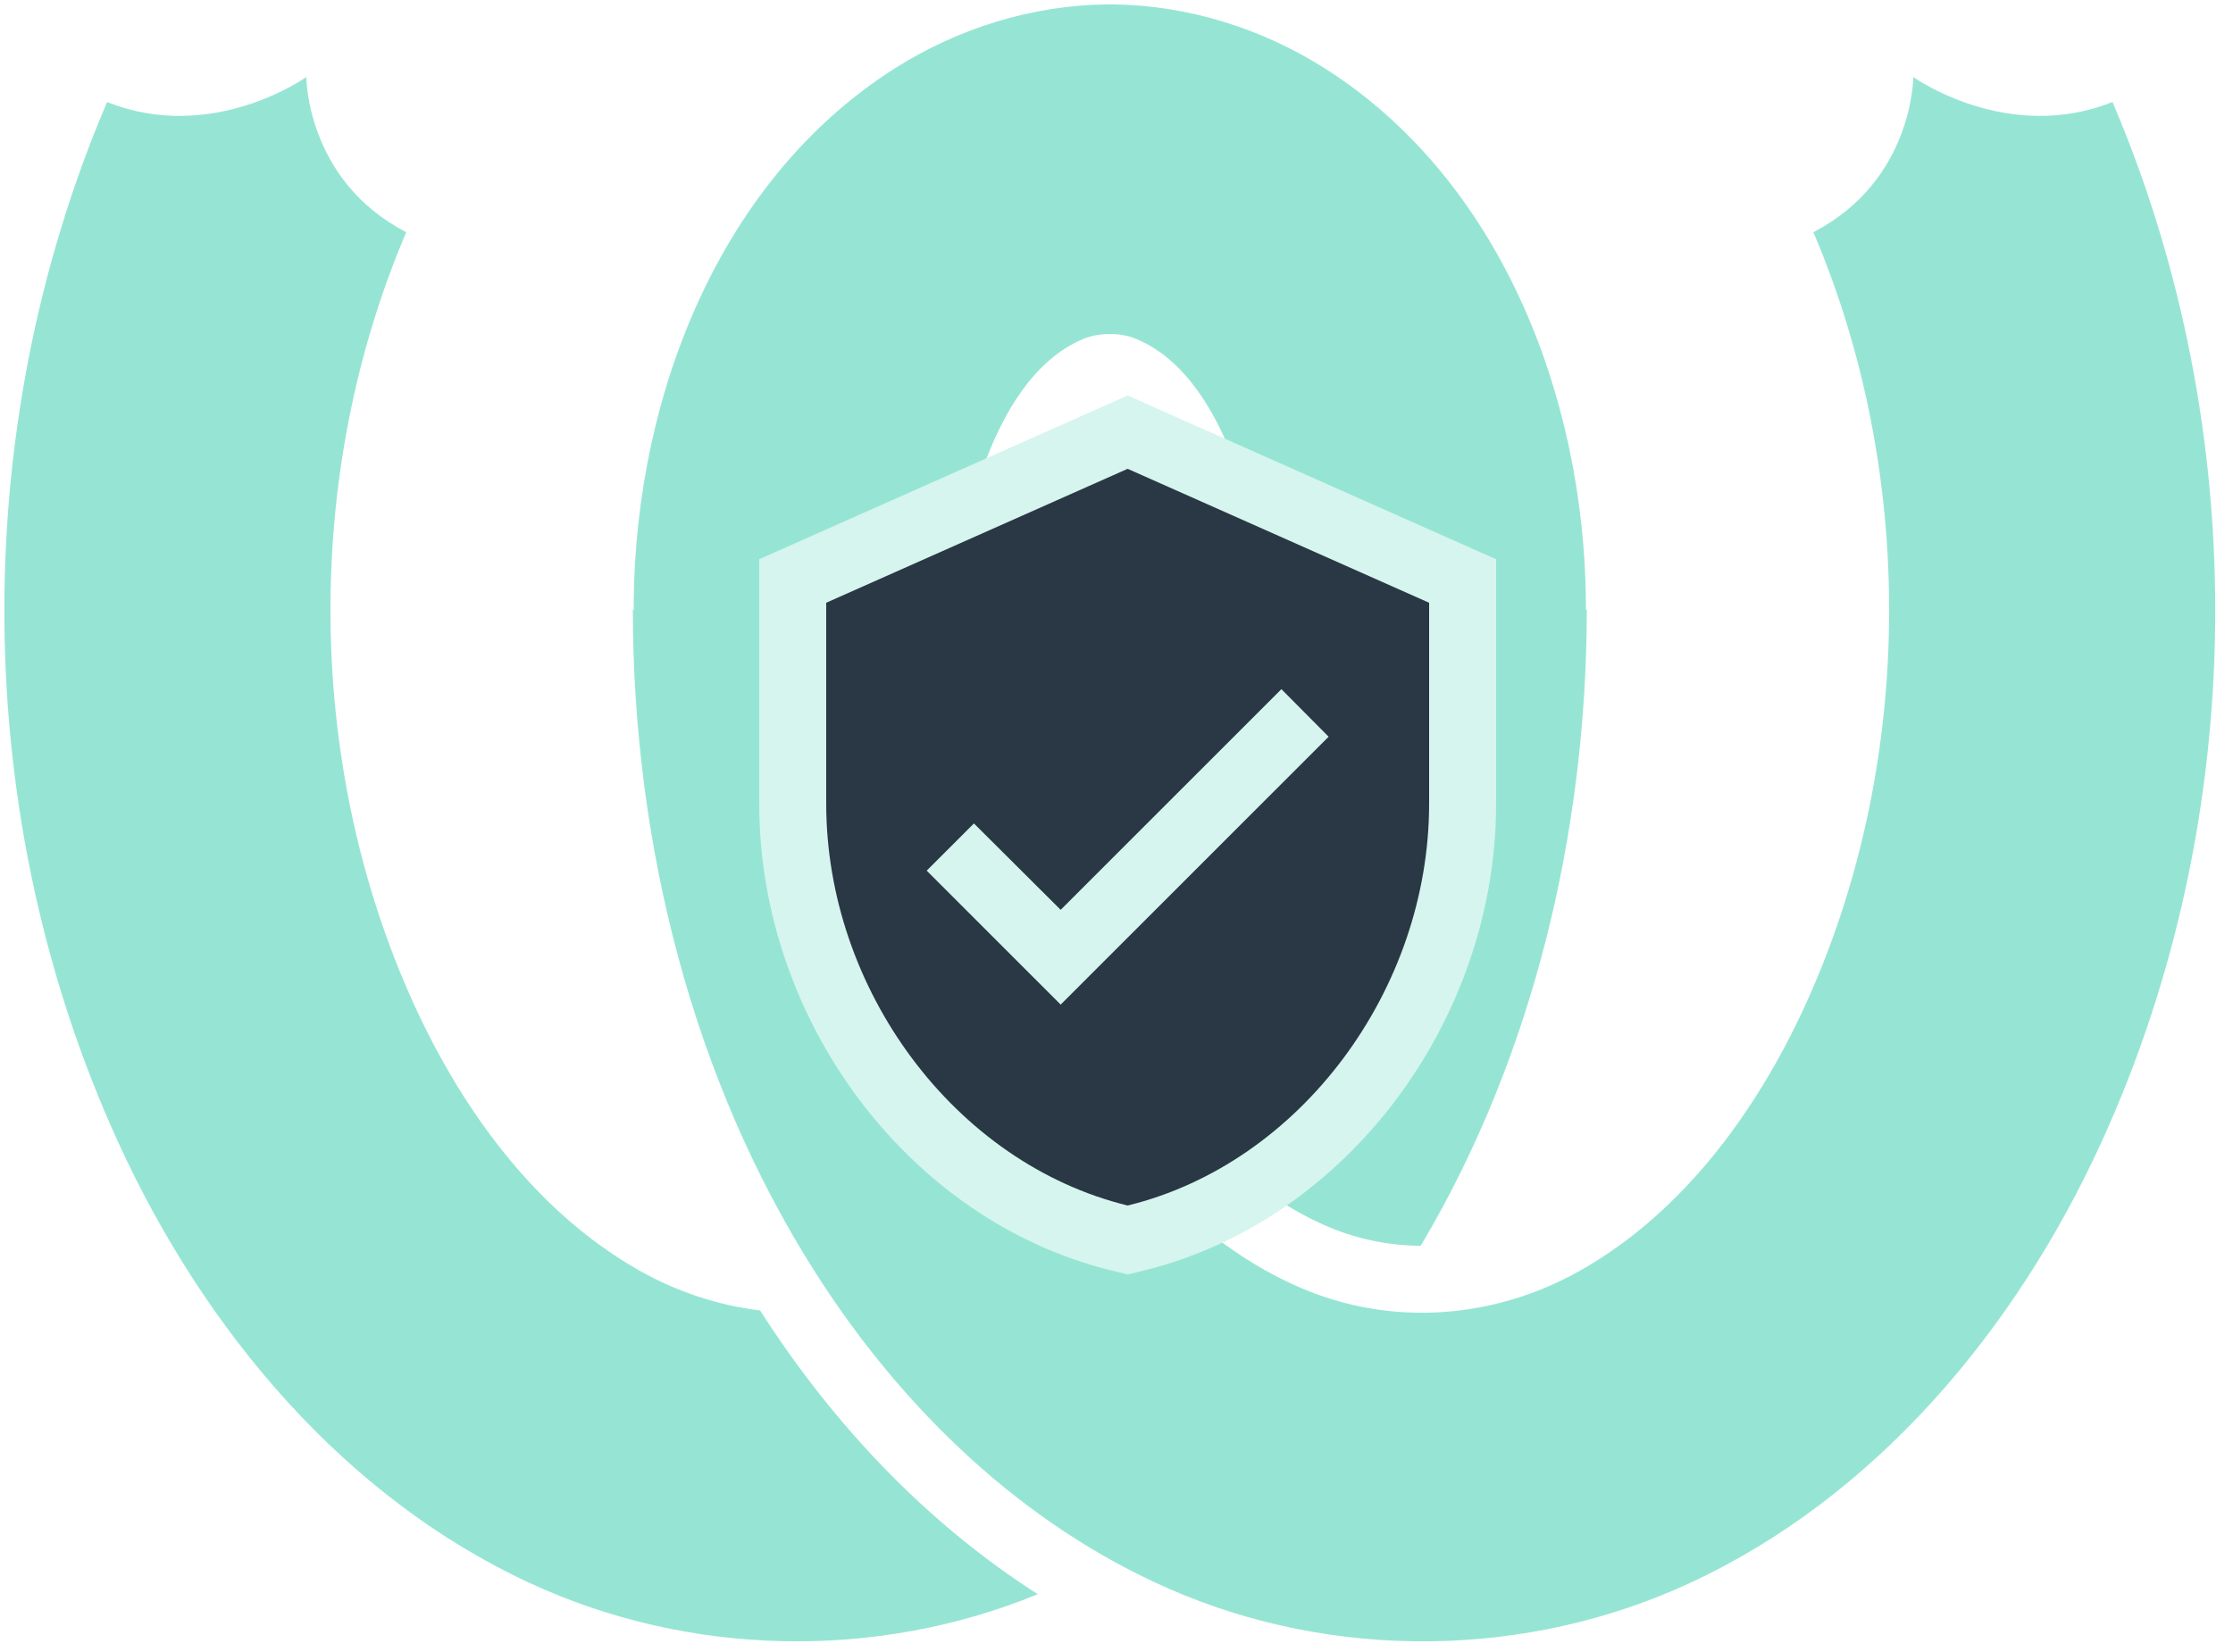
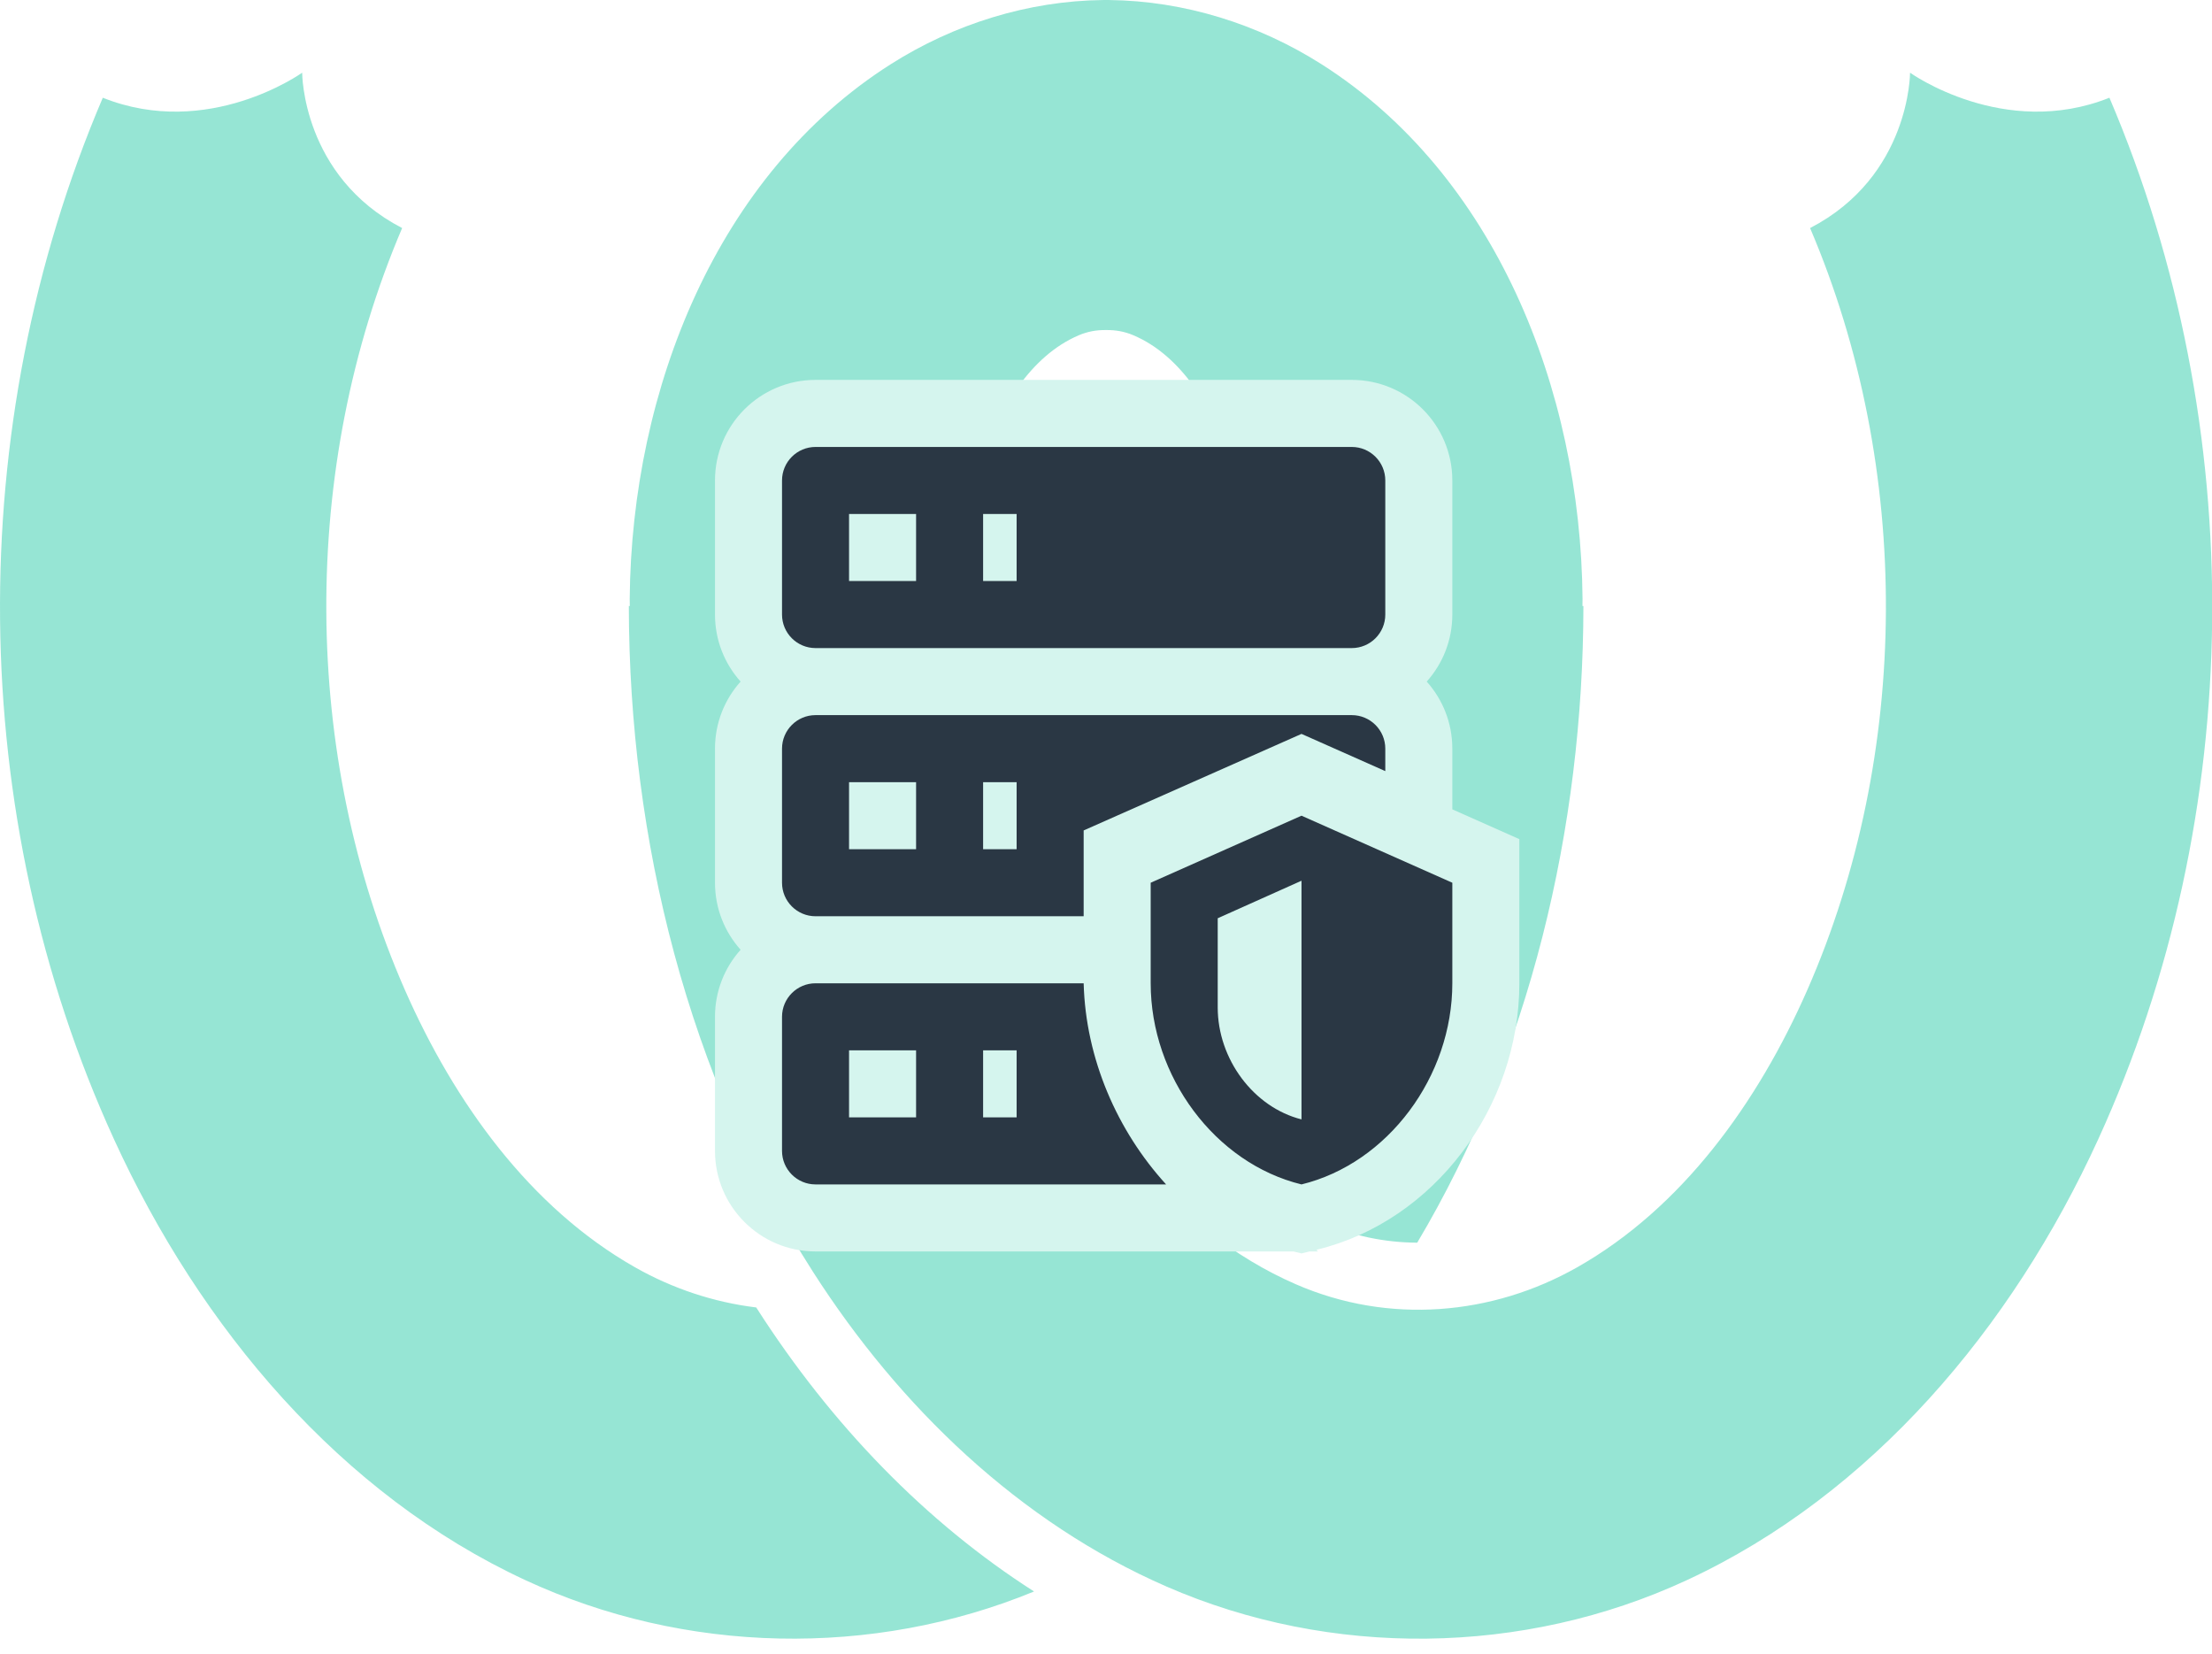
- <svg xmlns="http://www.w3.org/2000/svg" width="100" height="74" version="1.1" viewBox="0 0 100 74">
-   <path d="m49.718 14.965c-0.006-1.454e-4 -0.012-2.731e-4 -0.018-3.832e-4 -0.006 1.101e-4 -0.012 2.378e-4 -0.018 3.832e-4 -0.404-0.006-0.809 0.066-1.195 0.229-2.188 0.926-3.567 3.301-4.433 5.674-0.751 2.059-1.083 4.272-1.088 6.454l-0.006 0.286c-0.007 0.111-0.016 0.222-0.028 0.332 0.08 5.567 1.128 11.175 3.33 16.297 2.467 5.736 6.388 11.013 11.924 13.424 4.176 1.82 8.806 1.391 12.591-0.753 4.7-2.661 8.09-7.367 10.309-12.421 4.61-10.503 4.721-23.308 0.121-34.086 4.484-2.322 4.474-6.952 4.474-6.952s4.2 3.009 8.923 1.12c6.289 14.733 6.137 32.08-0.494 46.591-3.877 8.483-10.171 15.916-18.409 19.739-7.333 3.405-15.956 3.49-23.296 0.292-6.595-2.874-11.959-8.053-15.818-14.075-5.589-8.721-8.236-19.339-8.248-29.802h0.043c-0.003-0.11-0.005-0.22-0.004-0.331 0.085-9.409 3.941-18.992 11.676-23.909 2.841-1.806 6.16-2.84 9.511-2.877 0.038-2.9796e-4 0.078-4.8295e-4 0.117-5.5496e-4 0.051-3.444e-5 0.103 1.6203e-4 0.154 5.5496e-4 3.351 0.037 6.67 1.071 9.511 2.877 7.735 4.918 11.591 14.5 11.676 23.909 0.001 0.11-1.946e-4 0.221-0.004 0.331h0.043c-0.011 9.943-2.402 20.027-7.438 28.489-1.444-0.007-2.883-0.301-4.24-0.892-3.056-1.331-5.747-3.846-7.936-7.247 0.624-1.11 1.187-2.259 1.689-3.427 2.203-5.122 3.25-10.73 3.33-16.297-0.012-0.11-0.021-0.221-0.028-0.332l-0.006-0.286c-0.005-2.183-0.337-4.395-1.088-6.454-0.865-2.373-2.244-4.748-4.433-5.674-0.386-0.163-0.791-0.234-1.195-0.229zm-3.244 56.446c-7.224 2.971-15.614 2.812-22.775-0.512-8.238-3.824-14.532-11.256-18.409-19.739-6.631-14.511-6.783-31.858-0.494-46.591 4.723 1.889 8.923-1.12 8.923-1.12s-0.01 4.63 4.474 6.952c-4.6 10.778-4.489 23.583 0.121 34.086 2.22 5.054 5.61 9.759 10.309 12.421 1.677 0.95 3.521 1.563 5.417 1.793 0.007 0.011 0.014 0.022 0.021 0.033 3.348 5.224 7.566 9.578 12.414 12.677z" fill="#2eccaa" fill-opacity=".5" />
-   <path d="m45.829 41.208-2.208-2.208 1.054-1.054-2.107 0.002-0.008-0.008v0.008l-0.004 4.2e-6 0.004 0.004v2.109l1.056-1.056zm11.552-8.213 1.064-1.064-2.125-0.004zm0.001 0.001 1.053 1.061 0.004-2.118zm-9.882 9.882-1.061 1.061h2.121zm3-23.52 15 6.667v9.975c0 9.039-6.251 17.408-14.644 19.457l-0.356 0.087-0.356-0.087c-8.393-2.049-14.644-10.418-14.644-19.457v-9.975z" fill="#d5f5ee" stroke="#d5f5ee" stroke-width="3" />
-   <path transform="translate(37 21)" d="m10.5 24-6-6 2.115-2.115 3.885 3.87 9.885-9.885 2.115 2.13zm3-24-13.5 6v9c0 8.325 5.76 16.11 13.5 18 7.74-1.89 13.5-9.675 13.5-18v-9z" fill="#2a3744" />
+ <svg xmlns="http://www.w3.org/2000/svg" width="99" height="74" viewBox="0 0 99 74">
+   <g fill="none">
+     <path transform="" d="m49.523 14.769c-0.006-1.453e-4 -0.012-2.731e-4 -0.018-3.832e-4 -0.006 1.101e-4 -0.012 2.379e-4 -0.018 3.832e-4 -0.404-0.006-0.809 0.066-1.195 0.229-2.188 0.926-3.567 3.301-4.433 5.674-0.751 2.059-1.083 4.272-1.088 6.454l-0.006 0.286c-0.007 0.111-0.016 0.222-0.028 0.332 0.08 5.567 1.128 11.175 3.33 16.297 2.467 5.736 6.388 11.013 11.924 13.424 4.176 1.82 8.806 1.391 12.591-0.753 4.7-2.661 8.09-7.367 10.309-12.421 4.61-10.503 4.721-23.308 0.121-34.086 4.484-2.322 4.474-6.952 4.474-6.952s4.2 3.009 8.923 1.12c6.289 14.733 6.137 32.08-0.494 46.591-3.877 8.483-10.171 15.916-18.409 19.739-7.333 3.405-15.956 3.49-23.296 0.292-6.595-2.874-11.959-8.053-15.818-14.075-5.589-8.721-8.236-19.339-8.248-29.802h0.043c-0.003-0.11-0.005-0.22-0.004-0.331 0.085-9.409 3.941-18.992 11.676-23.909 2.841-1.806 6.16-2.84 9.511-2.877 0.038-2.9795e-4 0.078-4.8294e-4 0.117-5.5495e-4 0.051-3.444e-5 0.103 1.6203e-4 0.154 5.5495e-4 3.351 0.037 6.67 1.071 9.511 2.877 7.735 4.918 11.591 14.5 11.676 23.909 0.001 0.11-1.945e-4 0.221-0.004 0.331h0.043c-0.011 9.943-2.402 20.027-7.438 28.489-1.444-0.007-2.883-0.301-4.24-0.892-3.056-1.331-5.747-3.846-7.936-7.247 0.624-1.11 1.187-2.259 1.689-3.427 2.203-5.122 3.25-10.73 3.33-16.297-0.012-0.11-0.021-0.221-0.028-0.332l-0.006-0.286c-0.005-2.183-0.337-4.395-1.088-6.454-0.865-2.373-2.244-4.748-4.433-5.674-0.386-0.163-0.791-0.234-1.195-0.229zm-3.244 56.446c-7.224 2.971-15.614 2.812-22.775-0.512-8.238-3.824-14.532-11.256-18.409-19.739-6.631-14.511-6.783-31.858-0.494-46.591 4.723 1.889 8.923-1.12 8.923-1.12s-0.01 4.63 4.474 6.952c-4.6 10.778-4.489 23.583 0.121 34.086 2.22 5.054 5.61 9.759 10.309 12.421 1.677 0.95 3.521 1.563 5.417 1.793 0.007 0.011 0.014 0.022 0.021 0.033 3.348 5.224 7.566 9.578 12.414 12.677z" fill="#2eccaa" fill-opacity=".5" />
+     <g transform="translate(32 17)">
+       <path d="m36 20.55v6.45c0 5.54-3.81 10.638-9.038 11.914l-0.042 0.01 0.069 0.075h-0.378l-0.361 0.088-0.361-0.088h-21.389c-2.485 0-4.5-2.015-4.5-4.5v-6c0-1.153 0.433-2.204 1.146-3-0.713-0.796-1.146-1.847-1.146-3v-6c0-1.153 0.433-2.204 1.146-3-0.713-0.796-1.146-1.847-1.146-3v-6c0-2.485 2.015-4.5 4.5-4.5h24c2.485 0 4.5 2.015 4.5 4.5v6c0 1.153-0.433 2.204-1.146 3 0.713 0.796 1.146 1.847 1.146 3v2.717z" fill="#d5f5ee" />
+       <path d="m28.5 3c0.828 0 1.5 0.672 1.5 1.5v6c0 0.828-0.672 1.5-1.5 1.5h-24c-0.828 0-1.5-0.672-1.5-1.5v-6c0-0.828 0.672-1.5 1.5-1.5zm0 12c0.828 0 1.5 0.672 1.5 1.5v1.005l-3.75-1.665-9.75 4.32v3.84h-12c-0.828 0-1.5-0.672-1.5-1.5v-6c0-0.828 0.672-1.5 1.5-1.5zm-12 12c0.09 3.375 1.5 6.6 3.69 9h-15.69c-0.828 0-1.5-0.672-1.5-1.5v-6c0-0.828 0.672-1.5 1.5-1.5zm-3-18v-3h-1.5v3zm0 12v-3h-1.5v3zm0 12v-3h-1.5v3zm-7.5-24h3v-3h-3zm0 12h3v-3h-3zm0 12h3v-3h-3zm27-10.5v4.5c0 4.17-2.88 8.055-6.75 9-3.87-0.945-6.75-4.83-6.75-9v-4.5l6.75-3zm-6.75-0.09-3.75 1.68v3.99c0 2.31 1.605 4.47 3.75 5.01z" fill="#2a3744" />
+     </g>
+   </g>
</svg>
